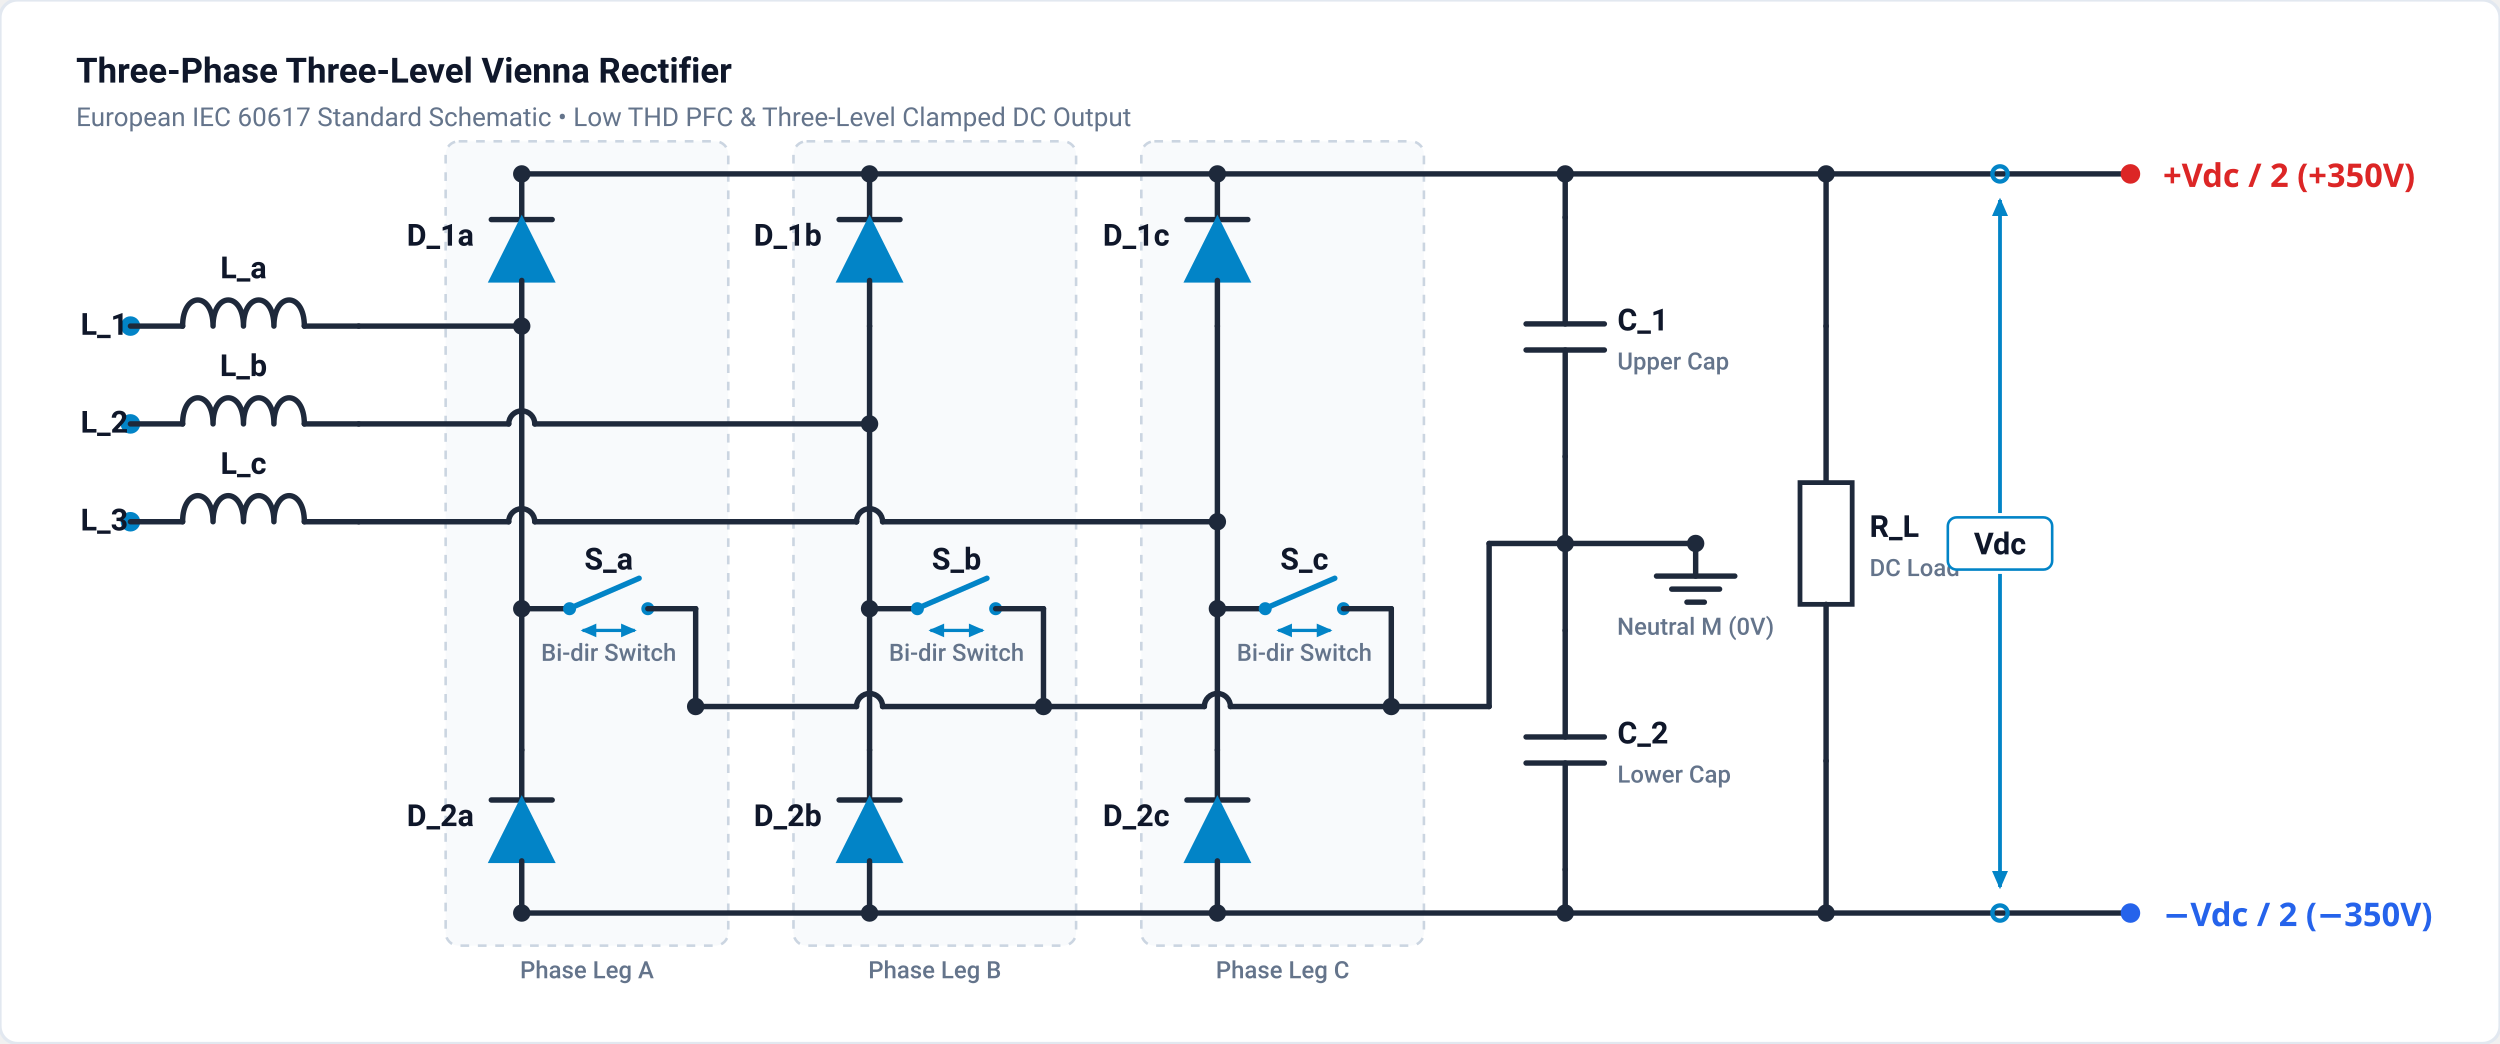
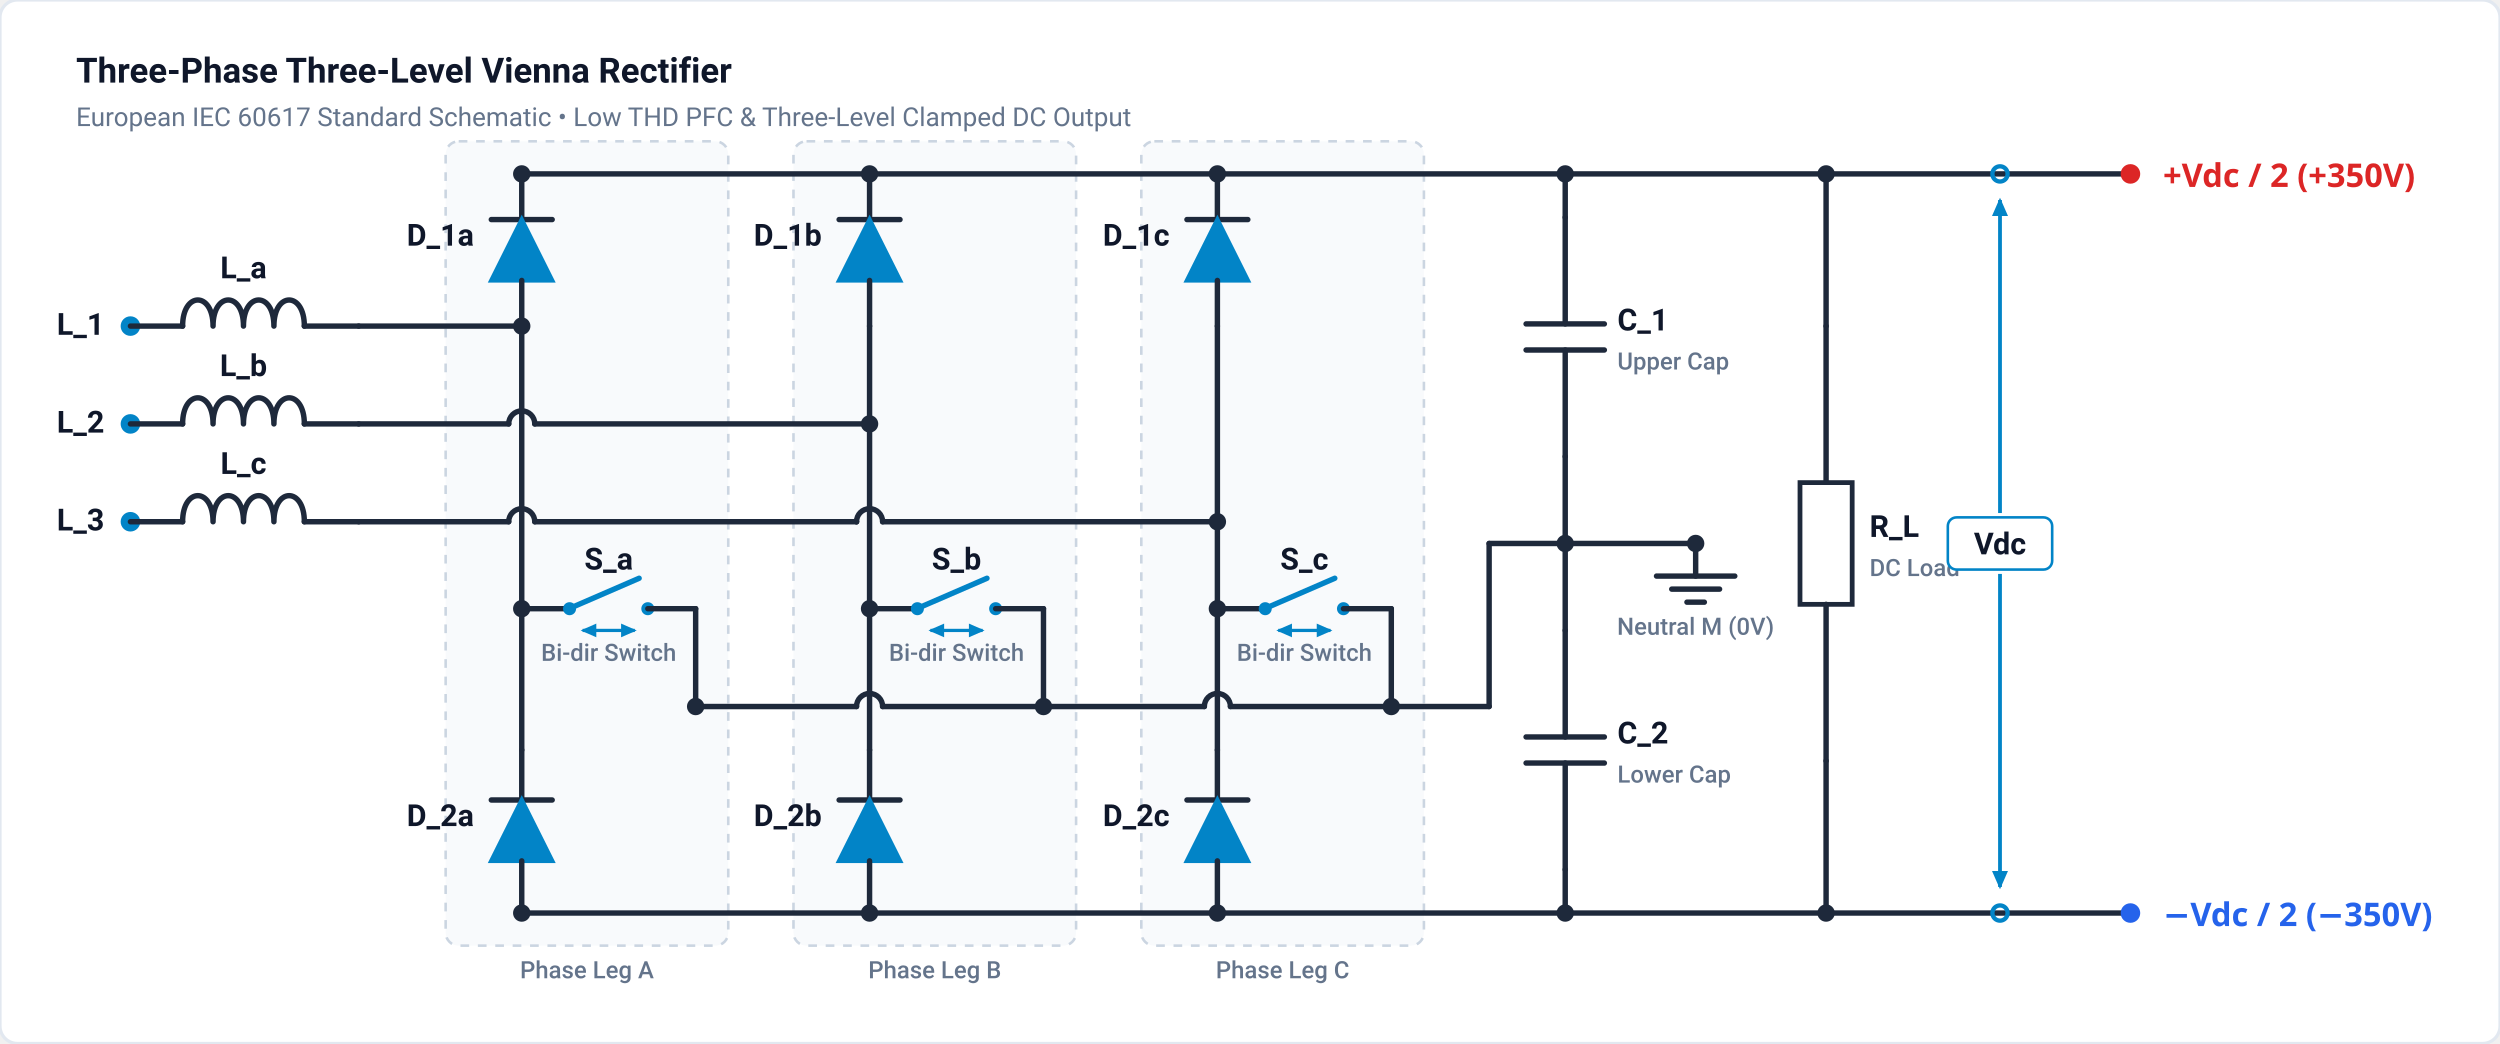
<svg xmlns="http://www.w3.org/2000/svg" viewBox="0 0 1150 480" width="100%" height="100%">
  <defs>
    <style>
      .wire { stroke: #1e293b; stroke-width: 2.5; stroke-linecap: round; stroke-linejoin: round; fill: none; }
      .wire-thin { stroke: #64748b; stroke-width: 1.5; stroke-linecap: round; stroke-linejoin: round; fill: none; }
      .wire-dashed { stroke: #0284c7; stroke-width: 2; stroke-dasharray: 5,4; fill: none; }
      .wire-gnd { stroke: #1e293b; stroke-width: 2.5; stroke-linecap: round; }
      .junction { fill: #1e293b; }
      .label { font-family: -apple-system, BlinkMacSystemFont, "Segoe UI", Roboto, "Helvetica Neue", Arial, sans-serif; font-size: 14px; fill: #0f172a; font-weight: 600; text-anchor: middle; }
      .label-start { font-family: -apple-system, BlinkMacSystemFont, "Segoe UI", Roboto, "Helvetica Neue", Arial, sans-serif; font-size: 14px; fill: #0f172a; font-weight: 600; text-anchor: start; }
      .label-end { font-family: -apple-system, BlinkMacSystemFont, "Segoe UI", Roboto, "Helvetica Neue", Arial, sans-serif; font-size: 14px; fill: #0f172a; font-weight: 600; text-anchor: end; }
      .sublabel { font-family: -apple-system, BlinkMacSystemFont, "Segoe UI", Roboto, "Helvetica Neue", Arial, sans-serif; font-size: 11px; fill: #64748b; font-weight: 500; text-anchor: middle; }
      .sublabel-start { font-family: -apple-system, BlinkMacSystemFont, "Segoe UI", Roboto, "Helvetica Neue", Arial, sans-serif; font-size: 11px; fill: #64748b; font-weight: 500; text-anchor: start; }
+       .sublabel-end { font-family: -apple-system, BlinkMacSystemFont, "Segoe UI", Roboto, "Helvetica Neue", Arial, sans-serif; font-size: 11px; fill: #64748b; font-weight: 500; text-anchor: end; }
      .title { font-family: -apple-system, BlinkMacSystemFont, "Segoe UI", Roboto, "Helvetica Neue", Arial, sans-serif; font-size: 16px; fill: #0f172a; font-weight: 700; }
      .subtitle { font-family: -apple-system, BlinkMacSystemFont, "Segoe UI", Roboto, "Helvetica Neue", Arial, sans-serif; font-size: 12px; fill: #64748b; font-weight: 400; }
      .comp-body { fill: #ffffff; stroke: #1e293b; stroke-width: 2.2; }
      .comp-diode { fill: #0284c7; stroke: #0284c7; stroke-width: 2; }
      .comp-sw { stroke: #0284c7; stroke-width: 2.5; stroke-linecap: round; fill: none; }
      .arrow { fill: #0284c7; stroke: none; }
      .measure-arrow { stroke: #0284c7; stroke-width: 1.75; fill: none; }
      .tag-pos { fill: #dc2626; font-family: sans-serif; font-size: 16px; font-weight: bold; text-anchor: middle; }
+       .tag-pos-start { fill: #dc2626; font-family: sans-serif; font-size: 15px; font-weight: bold; text-anchor: start; }
+       .tag-pos-end { fill: #dc2626; font-family: sans-serif; font-size: 15px; font-weight: bold; text-anchor: end; }
      .tag-neg { fill: #2563eb; font-family: sans-serif; font-size: 18px; font-weight: bold; text-anchor: middle; }
-       .tag-pos-start { fill: #dc2626; font-family: sans-serif; font-size: 15px; font-weight: bold; text-anchor: start; }
      .tag-neg-start { fill: #2563eb; font-family: sans-serif; font-size: 15px; font-weight: bold; text-anchor: start; }
+       .tag-neg-end { fill: #2563eb; font-family: sans-serif; font-size: 15px; font-weight: bold; text-anchor: end; }
      .card { fill: #ffffff; stroke: #e2e8f0; stroke-width: 1.5; rx: 8px; }
      .block { fill: #f8fafc; stroke: #cbd5e1; stroke-width: 1.5; rx: 6px; }
      .block-accent { fill: #f0f9ff; stroke: #0284c7; stroke-width: 1.5; rx: 6px; }
      .leg-box { fill: #f8fafc; stroke: #cbd5e1; stroke-width: 1.2; stroke-dasharray: 4,4; rx: 6px; }
    </style>
    <marker id="arr-blue" viewBox="0 0 10 10" refX="7" refY="5" markerWidth="6" markerHeight="6" orient="auto-start-reverse">
      <path d="M 0 1.5 L 8 5 L 0 8.5 z" fill="#0284c7" />
    </marker>
    <marker id="arr-green" viewBox="0 0 10 10" refX="7" refY="5" markerWidth="6" markerHeight="6" orient="auto-start-reverse">
      <path d="M 0 1.5 L 8 5 L 0 8.5 z" fill="#16a34a" />
    </marker>
  </defs>
  <rect width="100%" height="100%" class="card" />
  <text x="35" y="38" class="title">Three-Phase Three-Level Vienna Rectifier</text>
  <text x="35" y="58" class="subtitle">European IEC 60617 Standard Schematic • Low THD PFC &amp; Three-Level Clamped DC Output</text>
  <rect x="205" y="65" width="130" height="370" class="leg-box" />
  <text x="270" y="450" class="sublabel" font-weight="600">Phase Leg A</text>
  <rect x="365" y="65" width="130" height="370" class="leg-box" />
  <text x="430" y="450" class="sublabel" font-weight="600">Phase Leg B</text>
  <rect x="525" y="65" width="130" height="370" class="leg-box" />
  <text x="590" y="450" class="sublabel" font-weight="600">Phase Leg C</text>
  <line x1="240" y1="80" x2="980" y2="80" class="wire" stroke="#dc2626" />
  <circle cx="240" cy="80" r="4" class="junction" />
  <circle cx="400" cy="80" r="4" class="junction" />
  <circle cx="560" cy="80" r="4" class="junction" />
  <circle cx="720" cy="80" r="4" class="junction" />
  <circle cx="840" cy="80" r="4" class="junction" />
  <circle cx="980" cy="80" r="4.5" fill="#dc2626" />
  <text x="995" y="86" class="tag-pos-start">+Vdc / 2 (+350V)</text>
  <line x1="240" y1="420" x2="980" y2="420" class="wire" stroke="#2563eb" />
  <circle cx="240" cy="420" r="4" class="junction" />
  <circle cx="400" cy="420" r="4" class="junction" />
  <circle cx="560" cy="420" r="4" class="junction" />
  <circle cx="720" cy="420" r="4" class="junction" />
  <circle cx="840" cy="420" r="4" class="junction" />
  <circle cx="980" cy="420" r="4.5" fill="#2563eb" />
  <text x="995" y="426" class="tag-neg-start">−Vdc / 2 (−350V)</text>
  <line x1="320" y1="280" x2="320" y2="325" class="wire" stroke="#64748b" />
  <circle cx="320" cy="325" r="4" class="junction" />
  <line x1="320" y1="325" x2="394" y2="325" class="wire" stroke="#64748b" />
  <path d="M 394 325 A 6 6 0 0 1 406 325" class="wire" stroke="#64748b" />
  <line x1="406" y1="325" x2="480" y2="325" class="wire" stroke="#64748b" />
  <line x1="480" y1="280" x2="480" y2="325" class="wire" stroke="#64748b" />
  <circle cx="480" cy="325" r="4" class="junction" />
  <line x1="480" y1="325" x2="554" y2="325" class="wire" stroke="#64748b" />
  <path d="M 554 325 A 6 6 0 0 1 566 325" class="wire" stroke="#64748b" />
  <line x1="566" y1="325" x2="640" y2="325" class="wire" stroke="#64748b" />
  <line x1="640" y1="280" x2="640" y2="325" class="wire" stroke="#64748b" />
  <circle cx="640" cy="325" r="4" class="junction" />
  <line x1="640" y1="325" x2="685" y2="325" class="wire" stroke="#64748b" />
  <line x1="685" y1="325" x2="685" y2="250" class="wire" stroke="#64748b" />
  <line x1="685" y1="250" x2="720" y2="250" class="wire" stroke="#64748b" />
  <circle cx="720" cy="250" r="4" class="junction" />
  <circle cx="60" cy="150" r="4.5" fill="#0284c7" />
-   <text x="48" y="154" class="label" text-anchor="end" fill="#0284c7">L_1</text>
+   <text x="48" y="154" class="label-end" fill="#0284c7">L_1</text>
  <line x1="60" y1="150" x2="84" y2="150" class="wire" />
  <path d="M 84 150 C 84 134, 98 134, 98 150              C 98 134, 112 134, 112 150              C 112 134, 126 134, 126 150              C 126 134, 140 134, 140 150" class="wire" stroke-width="2.5" />
  <line x1="140" y1="150" x2="165" y2="150" class="wire" />
  <text x="112" y="128" class="label">L_a</text>
  <text x="112" y="174" class="sublabel" />
  <line x1="165" y1="150" x2="240" y2="150" class="wire" />
  <circle cx="240" cy="150" r="4" class="junction" />
  <line x1="240" y1="80" x2="240" y2="101" class="wire" />
  <line x1="226" y1="101" x2="254" y2="101" class="wire" stroke-width="2.5" stroke="#0284c7" />
  <polygon points="226,129 240,101 254,129" class="comp-diode" />
  <line x1="240" y1="129" x2="240" y2="150" class="wire" />
  <text x="218" y="113" class="label-end">D_1a</text>
  <text x="218" y="131" class="sublabel-end" />
  <line x1="240" y1="150" x2="240" y2="345" class="wire" />
  <line x1="240" y1="345" x2="240" y2="368" class="wire" />
  <line x1="226" y1="368" x2="254" y2="368" class="wire" stroke-width="2.5" stroke="#0284c7" />
  <polygon points="226,396 240,368 254,396" class="comp-diode" />
  <line x1="240" y1="396" x2="240" y2="420" class="wire" />
  <text x="218" y="380" class="label-end">D_2a</text>
  <text x="218" y="398" class="sublabel-end" />
  <circle cx="240" cy="280" r="4" class="junction" />
  <line x1="240" y1="280" x2="262" y2="280" class="wire" />
  <circle cx="262" cy="280" r="3" fill="#0284c7" />
  <circle cx="298" cy="280" r="3" fill="#0284c7" />
  <line x1="264" y1="279" x2="294" y2="266" class="comp-sw" />
  <line x1="268" y1="290" x2="292" y2="290" stroke="#0284c7" stroke-width="1.5" marker-start="url(#arr-blue)" marker-end="url(#arr-blue)" />
  <line x1="298" y1="280" x2="320" y2="280" class="wire" />
  <text x="280" y="262" class="label">S_a</text>
  <text x="280" y="304" class="sublabel" fill="#0284c7">Bi-dir Switch</text>
  <circle cx="60" cy="195" r="4.5" fill="#0284c7" />
-   <text x="48" y="199" class="label" text-anchor="end" fill="#0284c7">L_2</text>
+   <text x="48" y="199" class="label-end" fill="#0284c7">L_2</text>
  <line x1="60" y1="195" x2="84" y2="195" class="wire" />
  <path d="M 84 195 C 84 179, 98 179, 98 195              C 98 179, 112 179, 112 195              C 112 179, 126 179, 126 195              C 126 179, 140 179, 140 195" class="wire" stroke-width="2.5" />
  <line x1="140" y1="195" x2="165" y2="195" class="wire" />
  <text x="112" y="173" class="label">L_b</text>
  <text x="112" y="219" class="sublabel" />
  <line x1="165" y1="195" x2="234" y2="195" class="wire" />
  <path d="M 234 195 A 6 6 0 0 1 246 195" class="wire" />
  <line x1="246" y1="195" x2="400" y2="195" class="wire" />
  <circle cx="400" cy="195" r="4" class="junction" />
  <line x1="400" y1="80" x2="400" y2="101" class="wire" />
  <line x1="386" y1="101" x2="414" y2="101" class="wire" stroke-width="2.5" stroke="#0284c7" />
  <polygon points="386,129 400,101 414,129" class="comp-diode" />
  <line x1="400" y1="129" x2="400" y2="150" class="wire" />
  <text x="378" y="113" class="label-end">D_1b</text>
  <text x="378" y="131" class="sublabel-end" />
  <line x1="400" y1="150" x2="400" y2="345" class="wire" />
  <line x1="400" y1="345" x2="400" y2="368" class="wire" />
  <line x1="386" y1="368" x2="414" y2="368" class="wire" stroke-width="2.5" stroke="#0284c7" />
  <polygon points="386,396 400,368 414,396" class="comp-diode" />
  <line x1="400" y1="396" x2="400" y2="420" class="wire" />
  <text x="378" y="380" class="label-end">D_2b</text>
  <text x="378" y="398" class="sublabel-end" />
  <circle cx="400" cy="280" r="4" class="junction" />
  <line x1="400" y1="280" x2="422" y2="280" class="wire" />
  <circle cx="422" cy="280" r="3" fill="#0284c7" />
  <circle cx="458" cy="280" r="3" fill="#0284c7" />
  <line x1="424" y1="279" x2="454" y2="266" class="comp-sw" />
  <line x1="428" y1="290" x2="452" y2="290" stroke="#0284c7" stroke-width="1.5" marker-start="url(#arr-blue)" marker-end="url(#arr-blue)" />
  <line x1="458" y1="280" x2="480" y2="280" class="wire" />
  <text x="440" y="262" class="label">S_b</text>
  <text x="440" y="304" class="sublabel" fill="#0284c7">Bi-dir Switch</text>
  <circle cx="60" cy="240" r="4.5" fill="#0284c7" />
-   <text x="48" y="244" class="label" text-anchor="end" fill="#0284c7">L_3</text>
+   <text x="48" y="244" class="label-end" fill="#0284c7">L_3</text>
  <line x1="60" y1="240" x2="84" y2="240" class="wire" />
  <path d="M 84 240 C 84 224, 98 224, 98 240              C 98 224, 112 224, 112 240              C 112 224, 126 224, 126 240              C 126 224, 140 224, 140 240" class="wire" stroke-width="2.5" />
  <line x1="140" y1="240" x2="165" y2="240" class="wire" />
  <text x="112" y="218" class="label">L_c</text>
  <text x="112" y="264" class="sublabel" />
  <line x1="165" y1="240" x2="234" y2="240" class="wire" />
  <path d="M 234 240 A 6 6 0 0 1 246 240" class="wire" />
  <line x1="246" y1="240" x2="394" y2="240" class="wire" />
  <line x1="394" y1="240" x2="394" y2="240" class="wire" />
  <path d="M 394 240 A 6 6 0 0 1 406 240" class="wire" />
  <line x1="406" y1="240" x2="560" y2="240" class="wire" />
  <circle cx="560" cy="240" r="4" class="junction" />
  <line x1="560" y1="80" x2="560" y2="101" class="wire" />
  <line x1="546" y1="101" x2="574" y2="101" class="wire" stroke-width="2.5" stroke="#0284c7" />
  <polygon points="546,129 560,101 574,129" class="comp-diode" />
  <line x1="560" y1="129" x2="560" y2="150" class="wire" />
  <text x="538" y="113" class="label-end">D_1c</text>
  <text x="538" y="131" class="sublabel-end" />
  <line x1="560" y1="150" x2="560" y2="345" class="wire" />
  <line x1="560" y1="345" x2="560" y2="368" class="wire" />
  <line x1="546" y1="368" x2="574" y2="368" class="wire" stroke-width="2.5" stroke="#0284c7" />
  <polygon points="546,396 560,368 574,396" class="comp-diode" />
  <line x1="560" y1="396" x2="560" y2="420" class="wire" />
  <text x="538" y="380" class="label-end">D_2c</text>
  <text x="538" y="398" class="sublabel-end" />
  <circle cx="560" cy="280" r="4" class="junction" />
  <line x1="560" y1="280" x2="582" y2="280" class="wire" />
  <circle cx="582" cy="280" r="3" fill="#0284c7" />
  <circle cx="618" cy="280" r="3" fill="#0284c7" />
  <line x1="584" y1="279" x2="614" y2="266" class="comp-sw" />
  <line x1="588" y1="290" x2="612" y2="290" stroke="#0284c7" stroke-width="1.5" marker-start="url(#arr-blue)" marker-end="url(#arr-blue)" />
  <line x1="618" y1="280" x2="640" y2="280" class="wire" />
  <text x="600" y="262" class="label">S_c</text>
  <text x="600" y="304" class="sublabel" fill="#0284c7">Bi-dir Switch</text>
  <line x1="720" y1="80" x2="720" y2="100" class="wire" />
  <line x1="720" y1="100" x2="720" y2="149" class="wire" />
  <line x1="702" y1="149" x2="738" y2="149" class="wire" stroke-width="3" />
  <line x1="702" y1="161" x2="738" y2="161" class="wire" stroke-width="3" />
  <line x1="720" y1="161" x2="720" y2="210" class="wire" />
  <text x="744" y="152" class="label-start">C_1</text>
  <text x="744" y="170" class="sublabel-start">Upper Cap</text>
  <line x1="720" y1="210" x2="720" y2="290" class="wire" />
  <line x1="720" y1="290" x2="720" y2="339" class="wire" />
  <line x1="702" y1="339" x2="738" y2="339" class="wire" stroke-width="3" />
  <line x1="702" y1="351" x2="738" y2="351" class="wire" stroke-width="3" />
  <line x1="720" y1="351" x2="720" y2="400" class="wire" />
  <text x="744" y="342" class="label-start">C_2</text>
  <text x="744" y="360" class="sublabel-start">Lower Cap</text>
  <line x1="720" y1="400" x2="720" y2="420" class="wire" />
  <line x1="720" y1="250" x2="780" y2="250" class="wire" stroke="#64748b" />
  <line x1="780" y1="250" x2="780" y2="265" class="wire" />
  <line x1="762" y1="265" x2="798" y2="265" class="wire-gnd" />
  <line x1="769" y1="271" x2="791" y2="271" class="wire-gnd" />
  <line x1="776" y1="277" x2="784" y2="277" class="wire-gnd" />
  <text x="780" y="292" class="sublabel">Neutral M (0V)</text>
  <circle cx="780" cy="250" r="4" class="junction" />
  <line x1="840" y1="80" x2="840" y2="150" class="wire" />
  <line x1="840" y1="150" x2="840" y2="222" class="wire" />
  <rect x="828" y="222" width="24" height="56" class="comp-body" />
  <line x1="840" y1="278" x2="840" y2="350" class="wire" />
  <text x="860" y="247" class="label-start">R_L</text>
  <text x="860" y="265" class="sublabel-start">DC Load</text>
  <line x1="840" y1="350" x2="840" y2="420" class="wire" />
  <circle cx="920" cy="80" r="3.5" fill="none" stroke="#0284c7" stroke-width="2" />
  <circle cx="920" cy="420" r="3.5" fill="none" stroke="#0284c7" stroke-width="2" />
  <line x1="920" y1="92" x2="920" y2="236" class="measure-arrow" marker-start="url(#arr-blue)" />
  <line x1="920" y1="264" x2="920" y2="408" class="measure-arrow" marker-end="url(#arr-blue)" />
  <rect x="896" y="238" width="48" height="24" rx="4" fill="#ffffff" stroke="#0284c7" stroke-width="1.2" />
  <text x="920" y="255" class="label" fill="#0284c7" font-size="12px">Vdc</text>
</svg>
